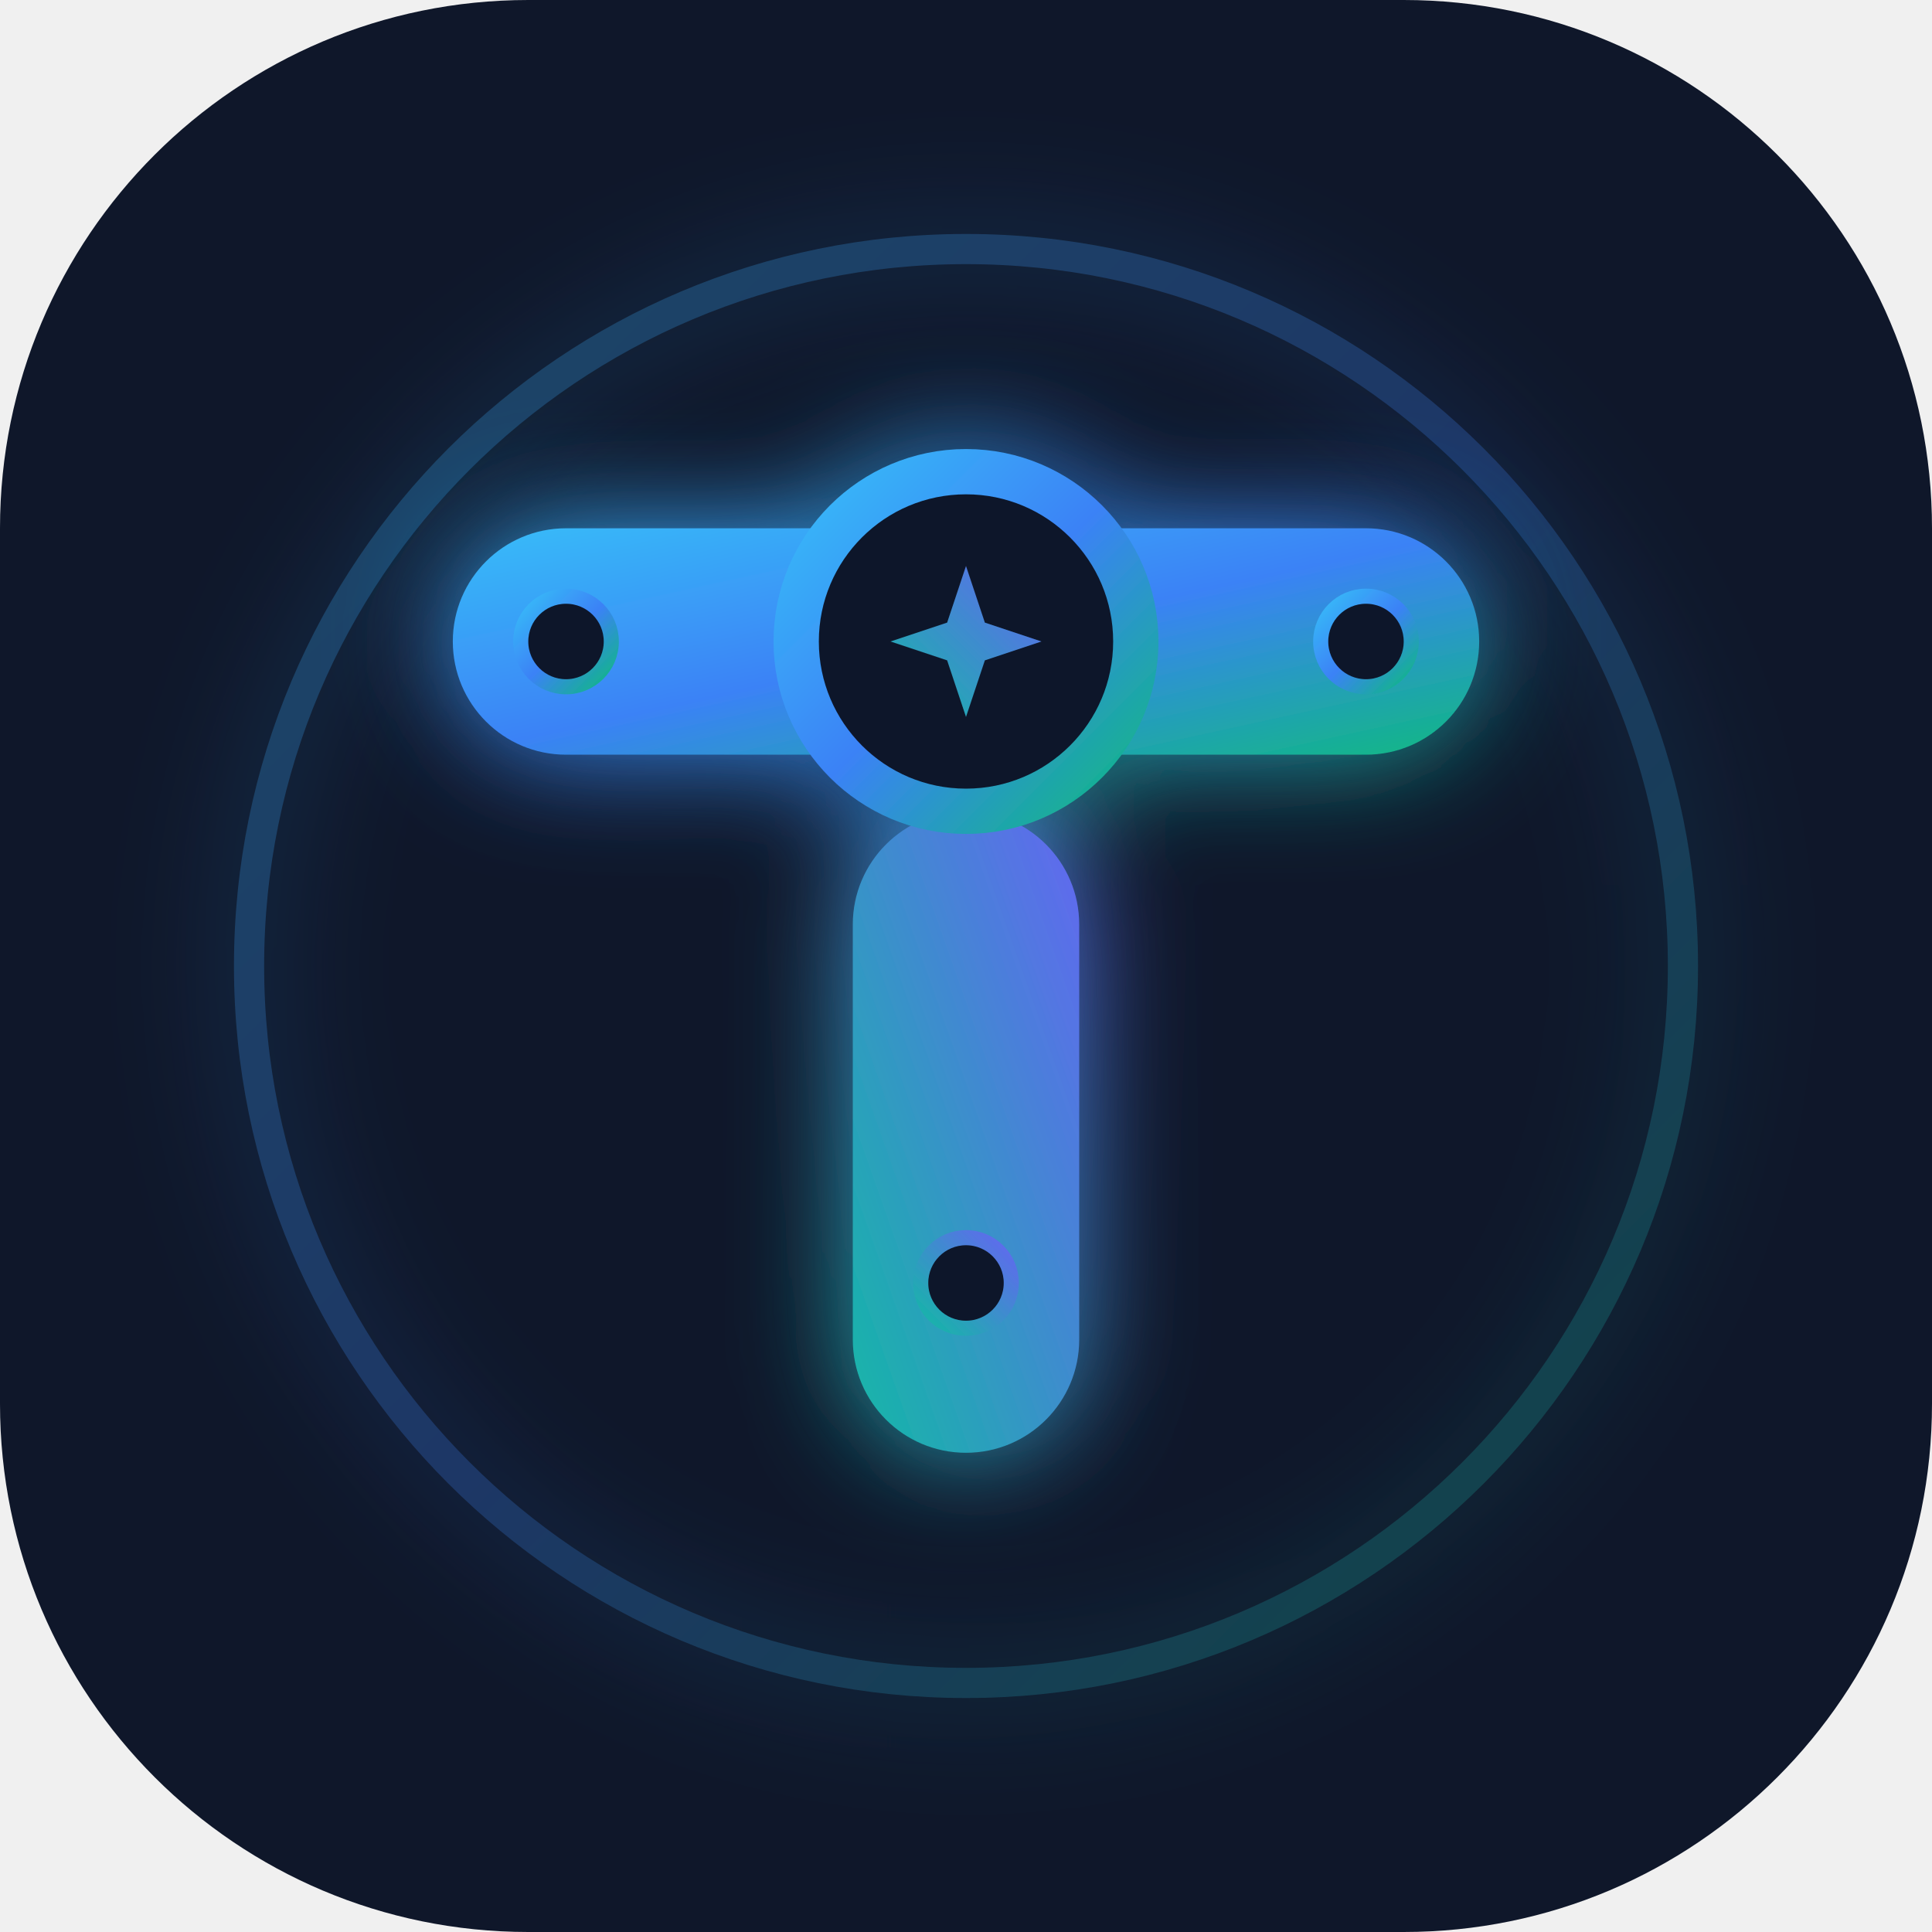
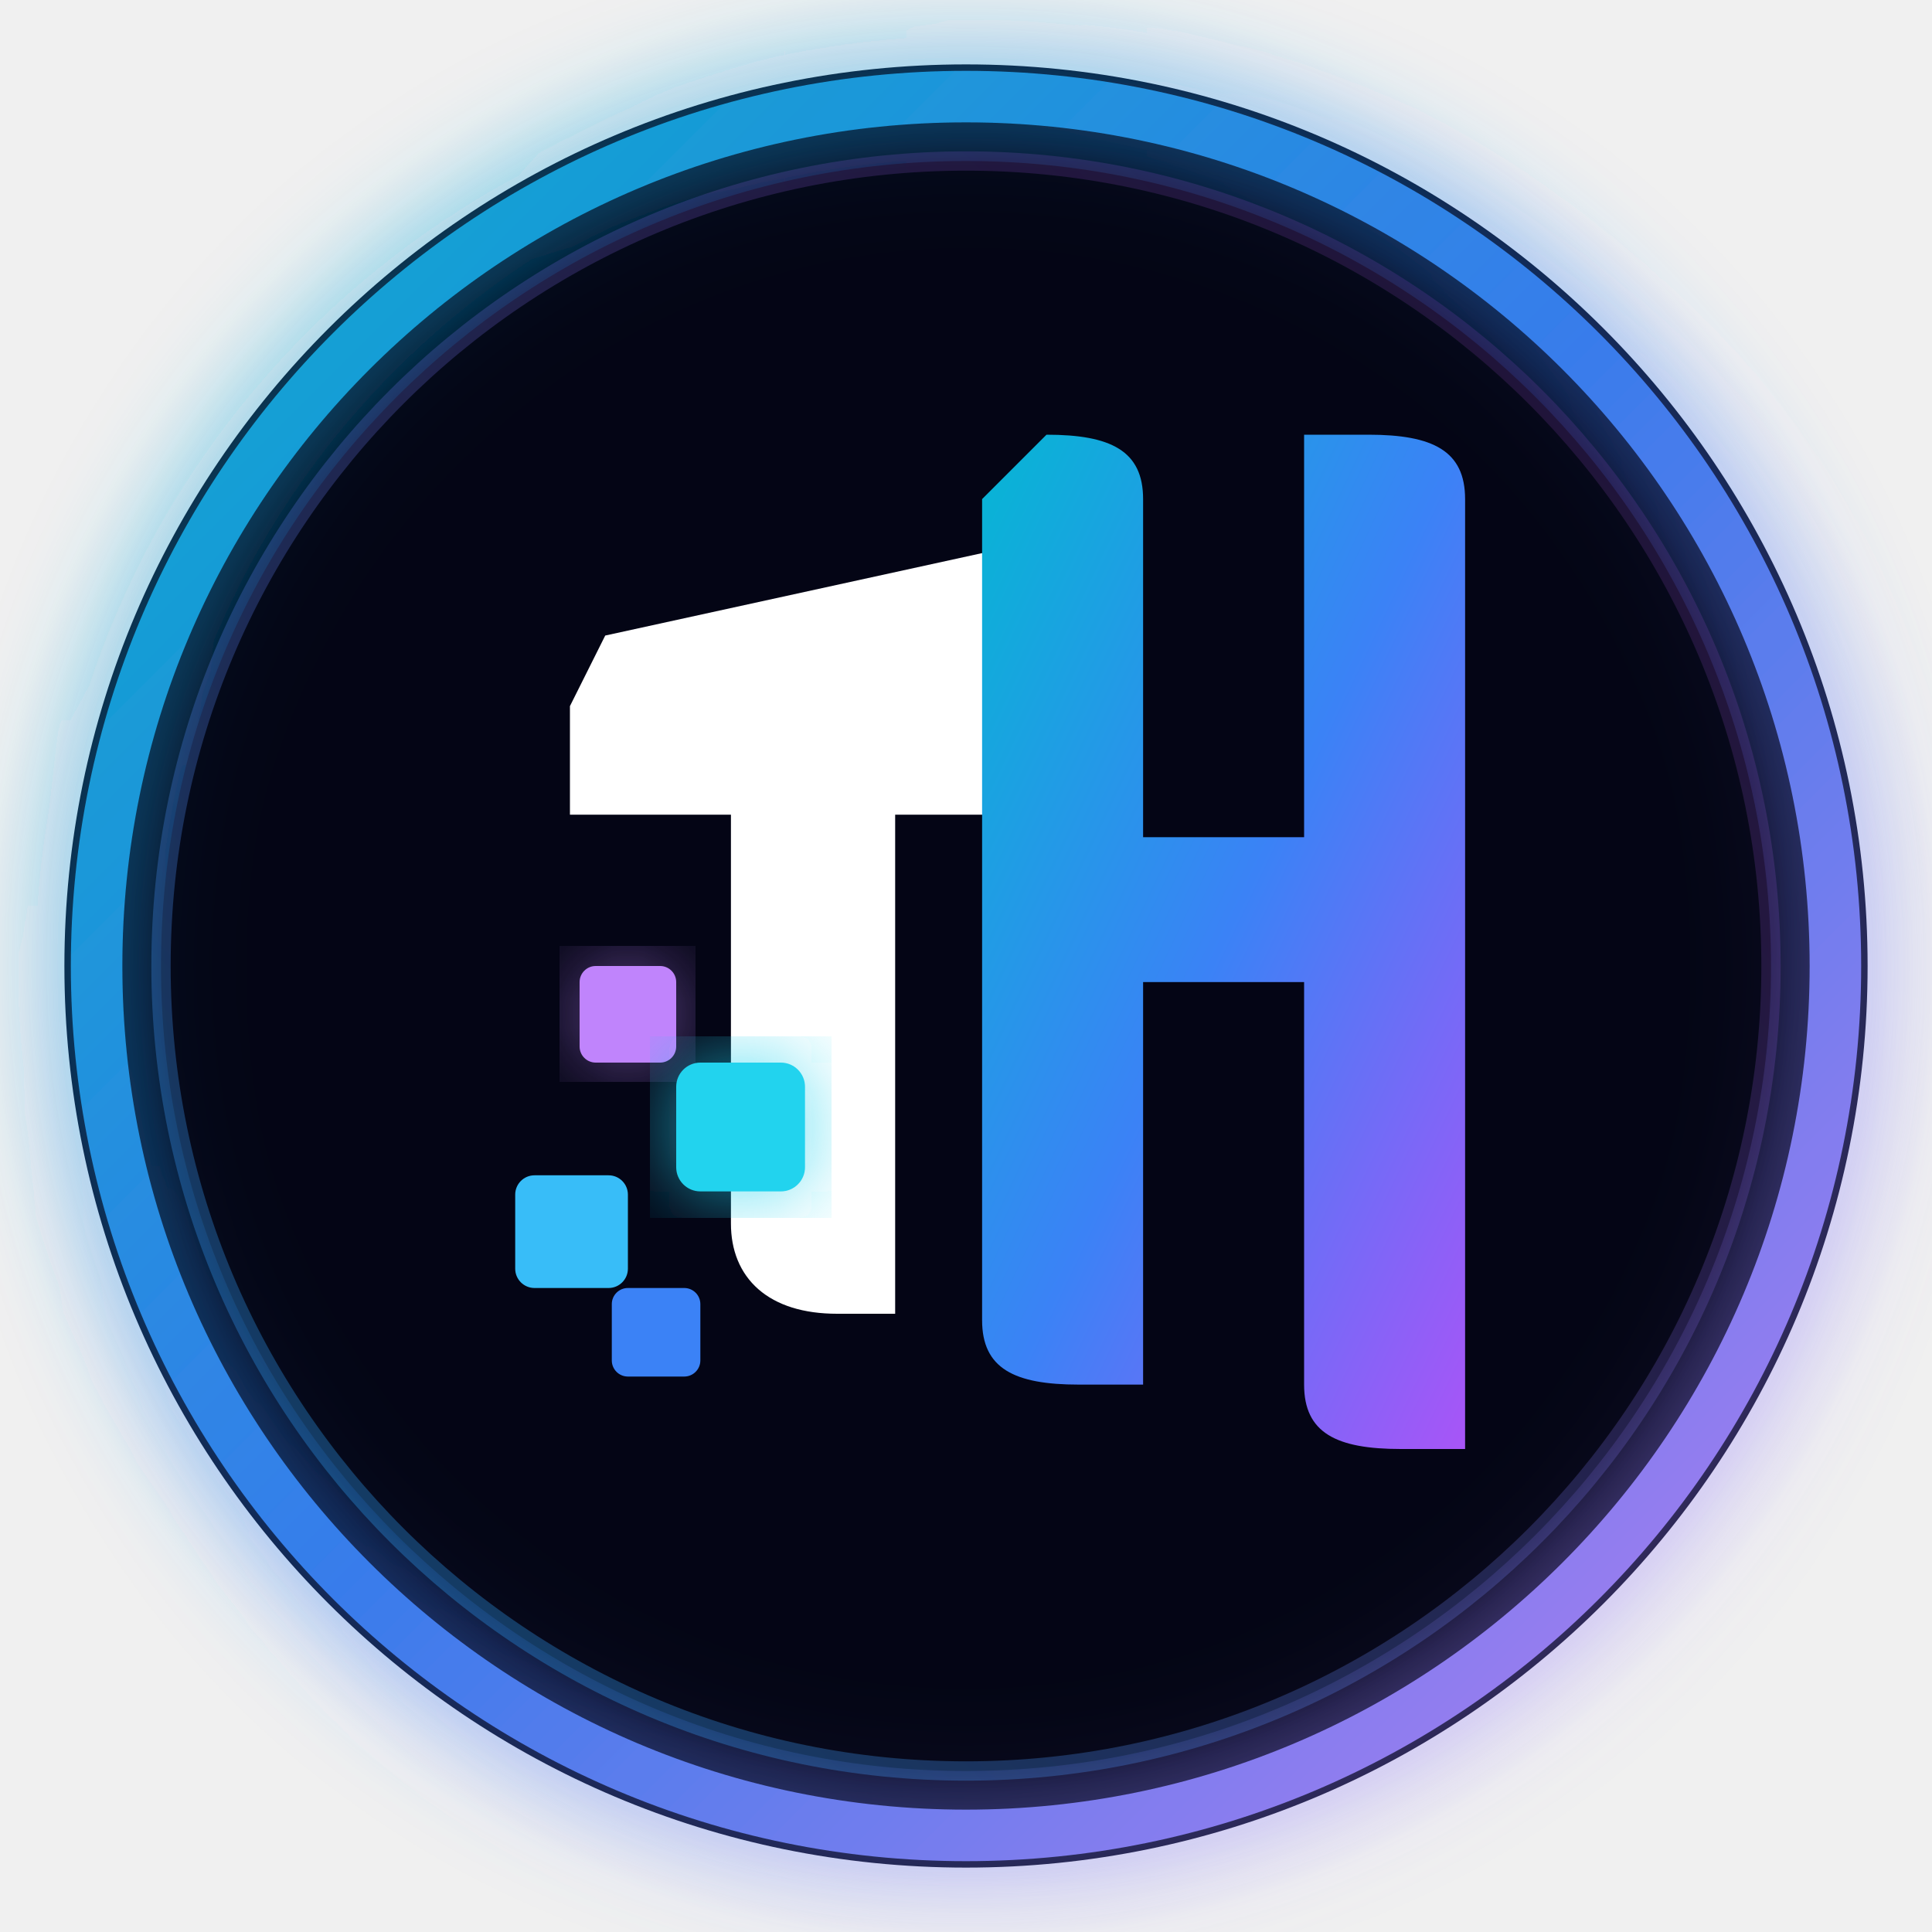
- <svg xmlns="http://www.w3.org/2000/svg" viewBox="0 0 512 512" width="100%" height="100%">
-   <rect width="512" height="512" rx="140" fill="#0f172a" />
+ <svg xmlns="http://www.w3.org/2000/svg" viewBox="0 0 120 120" fill="none">
  <defs>
-     <linearGradient id="grad1" x1="0%" y1="0%" x2="100%" y2="100%">
-       <stop offset="0%" stop-color="#38bdf8" />
-       <stop offset="50%" stop-color="#3b82f6" />
-       <stop offset="100%" stop-color="#10b981" />
-     </linearGradient>
-     <linearGradient id="grad2" x1="0%" y1="100%" x2="100%" y2="0%">
-       <stop offset="0%" stop-color="#14b8a6" />
-       <stop offset="100%" stop-color="#6366f1" />
-     </linearGradient>
-     <filter id="glow" x="-20%" y="-20%" width="140%" height="140%">
-       <feGaussianBlur stdDeviation="15" result="blur" />
+     <filter id="thLogoGlow" x="-20%" y="-20%" width="140%" height="140%">
+       <feGaussianBlur stdDeviation="3.5" result="blur" />
      <feComposite in="SourceGraphic" in2="blur" operator="over" />
    </filter>
+     <linearGradient id="ringGrad" x1="0%" y1="0%" x2="100%" y2="100%">
+       <stop offset="0%" stop-color="#06b6d4" />
+       <stop offset="50%" stop-color="#3b82f6" />
+       <stop offset="100%" stop-color="#c084fc" />
+     </linearGradient>
+     <linearGradient id="innerRingGrad" x1="0%" y1="100%" x2="100%" y2="0%">
+       <stop offset="0%" stop-color="#0ea5e9" stop-opacity="0.4" />
+       <stop offset="100%" stop-color="#d946ef" stop-opacity="0.1" />
+     </linearGradient>
+     <linearGradient id="hPillarGrad" x1="0%" y1="0%" x2="100%" y2="100%">
+       <stop offset="0%" stop-color="#06b6d4" />
+       <stop offset="50%" stop-color="#3b82f6" />
+       <stop offset="100%" stop-color="#a855f7" />
+     </linearGradient>
  </defs>
-   <circle cx="256" cy="256" r="190" fill="none" stroke="url(#grad1)" stroke-width="8" opacity="0.3" filter="url(#glow)" />
-   <g id="logo-mark" filter="url(#glow)">
-     <rect x="120" y="140" width="272" height="60" rx="30" fill="url(#grad1)" />
-     <rect x="226" y="215" width="60" height="170" rx="30" fill="url(#grad2)" />
-     <circle cx="256" cy="170" r="45" fill="#0f172a" stroke="url(#grad1)" stroke-width="12" />
-     <path d="M256,150 L261,165 L276,170 L261,175 L256,190 L251,175 L236,170 L251,165 Z" fill="url(#grad2)" />
-     <circle cx="150" cy="170" r="12" fill="#0f172a" stroke="url(#grad1)" stroke-width="4" />
-     <circle cx="362" cy="170" r="12" fill="#0f172a" stroke="url(#grad1)" stroke-width="4" />
-     <circle cx="256" cy="340" r="12" fill="#0f172a" stroke="url(#grad2)" stroke-width="4" />
+   <circle cx="60" cy="60" r="56" fill="#010314" />
+   <circle cx="60" cy="60" r="54" stroke="url(#ringGrad)" stroke-width="3.2" fill="transparent" filter="url(#thLogoGlow)" opacity="0.95" />
+   <circle cx="60" cy="60" r="50" stroke="url(#innerRingGrad)" stroke-width="1.2" fill="#050716" fill-opacity="0.85" />
+   <g transform="translate(4, 5)">
+     <path d="M 32 39           L 32 45           L 42 45           L 42 71           C 42 74 44 76 48 76           L 51 76           L 51 45           L 66 45           L 66 39           L 66 28           L 34 35 Z" fill="#FFFFFF" stroke="#FFFFFF" stroke-width="1.2" stroke-linejoin="miter" />
+     <path d="M 57 26           L 57 77           C 57 80 59 81 63 81           L 67 81           L 67 56           L 77 56           L 77 81           C 77 84 79 85 83 85           L 87 85           L 87 26           C 87 23 85 22 81 22           L 77 22           L 77 47           L 67 47           L 67 26           C 67 23 65 22 61 22 Z" fill="url(#hPillarGrad)" />
  </g>
+   <rect x="36" y="60" width="6" height="6" rx="1" fill="#c084fc" filter="url(#thLogoGlow)" />
+   <rect x="42" y="66" width="8" height="8" rx="1.5" fill="#22d3ee" filter="url(#thLogoGlow)" />
+   <rect x="32" y="73" width="7" height="7" rx="1.2" fill="#38bdf8" />
+   <rect x="38" y="80" width="5.5" height="5.5" rx="1" fill="#3b82f6" />
</svg>
